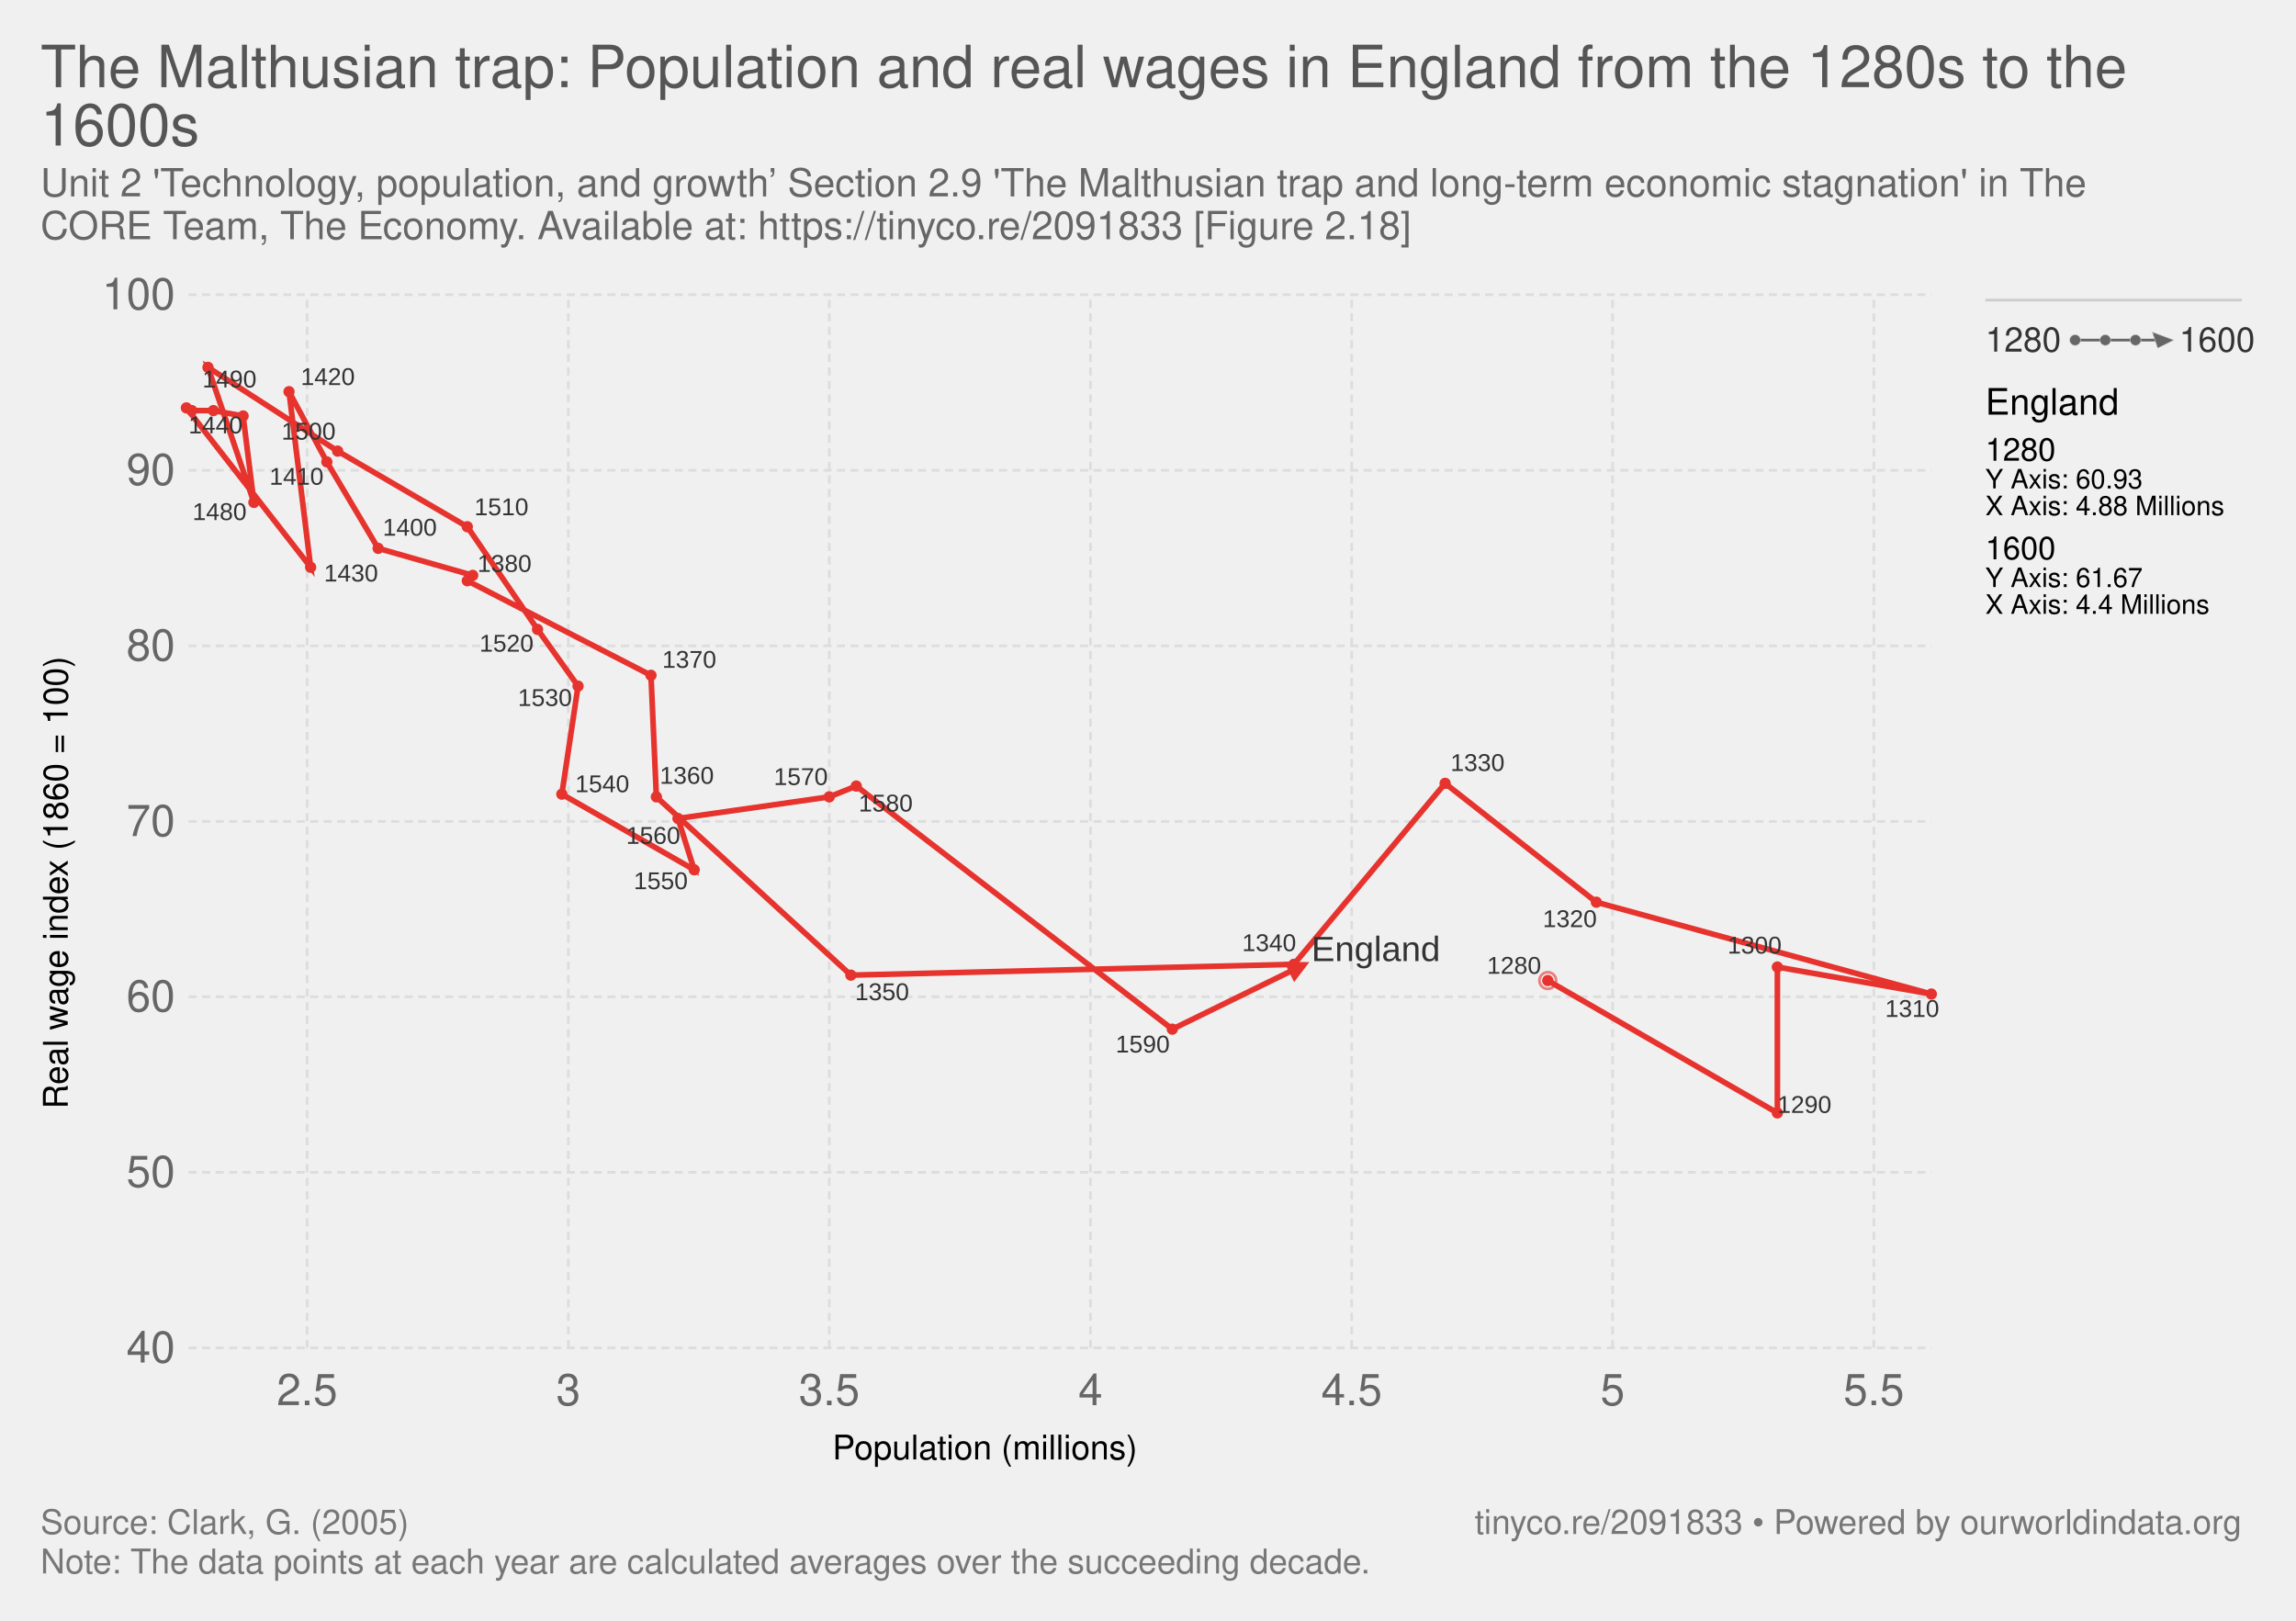
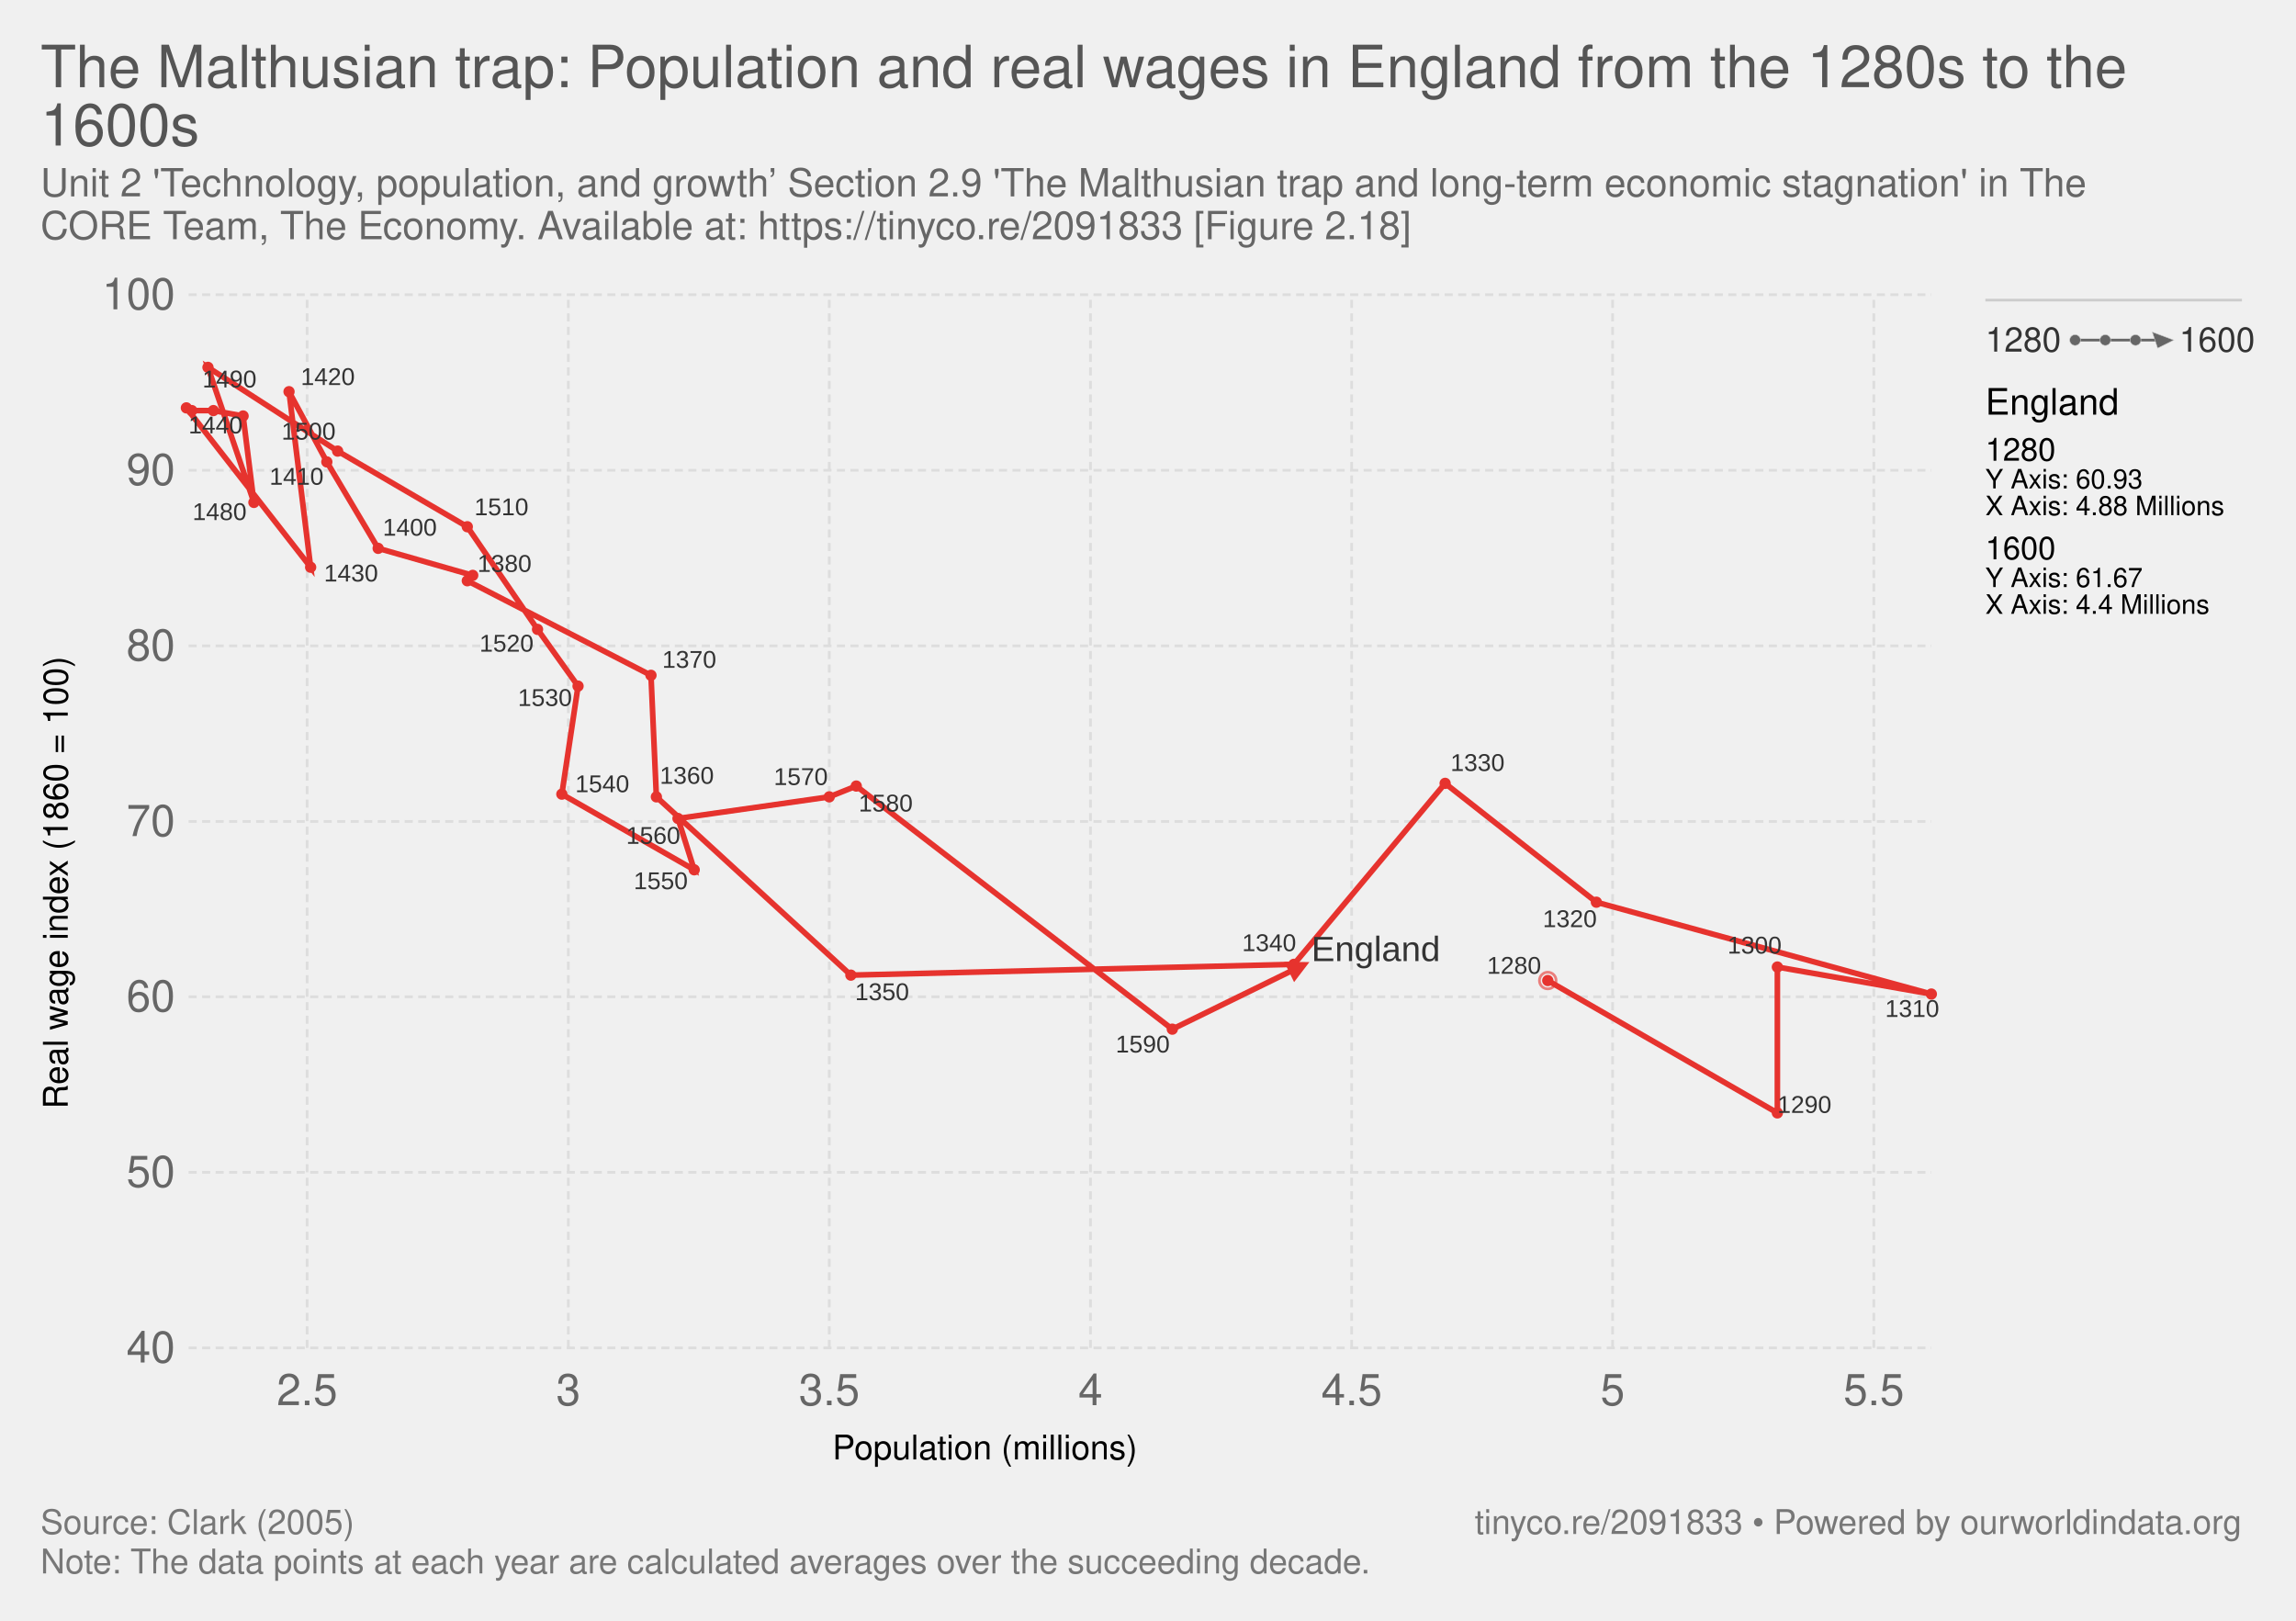
<svg xmlns="http://www.w3.org/2000/svg" version="1.1" style="font-family:'Helvetica Neue', Helvetica, Arial, sans-serif;font-size:18px;background-color:white;text-rendering:optimizeLegibility;-webkit-font-smoothing:antialiased" width="850" height="600">
  <g class="HeaderView">
    <a href="https://ourworldindata.org/grapher/the-malthusian-trap" target="_blank">
      <text font-size="21.60" x="15.0" y="32.3" fill="#555">
        <tspan x="15" y="32.28">The Malthusian trap: Population and real wages in England from the 1280s to the</tspan>
        <tspan x="15" y="53.88">1600s</tspan>
      </text>
    </a>
    <text font-size="14.40" x="15.0" y="72.7" fill="#666">
      <tspan x="15" y="72.72">Unit 2 'Technology, population, and growth’ Section 2.9 'The Malthusian trap and long-term economic stagnation' in The</tspan>
      <tspan x="15" y="88.56">CORE Team, The Economy. Available at: https://tinyco.re/2091833 [Figure 2.18]</tspan>
    </text>
  </g>
  <g>
    <g class="AxisBoxView">
      <g class="HorizontalAxis">
        <text font-size="12.60" x="308.2" y="540.3">
          <tspan x="308.174" y="540.28">Population (millions)</tspan>
        </text>
        <text x="113.7" y="520.2" fill="#666" text-anchor="middle" font-size="16.2">2.5</text>
        <text x="210.4" y="520.2" fill="#666" text-anchor="middle" font-size="16.2">3</text>
        <text x="307" y="520.2" fill="#666" text-anchor="middle" font-size="16.2">3.5</text>
        <text x="403.7" y="520.2" fill="#666" text-anchor="middle" font-size="16.2">4</text>
        <text x="500.4" y="520.2" fill="#666" text-anchor="middle" font-size="16.2">4.5</text>
        <text x="597" y="520.2" fill="#666" text-anchor="middle" font-size="16.2">5</text>
        <text x="693.7" y="520.2" fill="#666" text-anchor="middle" font-size="16.2">5.5</text>
      </g>
      <g class="VerticalAxis">
        <text font-size="12.60" x="-410.5" y="25.1" transform="rotate(-90)">
          <tspan x="-410.496" y="25.08">Real wage index (1860 = 100)</tspan>
        </text>
        <text x="64.82" y="499" fill="#666" dominant-baseline="middle" text-anchor="end" font-size="16.2">40</text>
        <text x="64.82" y="434" fill="#666" dominant-baseline="middle" text-anchor="end" font-size="16.2">50</text>
        <text x="64.82" y="369" fill="#666" dominant-baseline="middle" text-anchor="end" font-size="16.2">60</text>
        <text x="64.82" y="304.1" fill="#666" dominant-baseline="middle" text-anchor="end" font-size="16.2">70</text>
        <text x="64.82" y="239.1" fill="#666" dominant-baseline="middle" text-anchor="end" font-size="16.2">80</text>
        <text x="64.82" y="174.1" fill="#666" dominant-baseline="middle" text-anchor="end" font-size="16.2">90</text>
        <text x="64.82" y="109.1" fill="#666" dominant-baseline="middle" text-anchor="end" font-size="16.2">100</text>
      </g>
      <g class="AxisGridLines">
        <line x1="69.82" y1="499" x2="715.00" y2="499" stroke="#ddd" stroke-dasharray="3,2" />
        <line x1="69.82" y1="434" x2="715.00" y2="434" stroke="#ddd" stroke-dasharray="3,2" />
        <line x1="69.82" y1="369" x2="715.00" y2="369" stroke="#ddd" stroke-dasharray="3,2" />
        <line x1="69.82" y1="304.1" x2="715.00" y2="304.1" stroke="#ddd" stroke-dasharray="3,2" />
        <line x1="69.82" y1="239.1" x2="715.00" y2="239.1" stroke="#ddd" stroke-dasharray="3,2" />
        <line x1="69.82" y1="174.1" x2="715.00" y2="174.1" stroke="#ddd" stroke-dasharray="3,2" />
        <line x1="69.82" y1="109.1" x2="715.00" y2="109.1" stroke="#ddd" stroke-dasharray="3,2" />
      </g>
      <g class="AxisGridLines">
        <line x1="113.7" y1="499.00" x2="113.7" y2="109.10" stroke="#ddd" stroke-dasharray="3,2" />
        <line x1="210.4" y1="499.00" x2="210.4" y2="109.10" stroke="#ddd" stroke-dasharray="3,2" />
        <line x1="307" y1="499.00" x2="307" y2="109.10" stroke="#ddd" stroke-dasharray="3,2" />
        <line x1="403.7" y1="499.00" x2="403.7" y2="109.10" stroke="#ddd" stroke-dasharray="3,2" />
        <line x1="500.4" y1="499.00" x2="500.4" y2="109.10" stroke="#ddd" stroke-dasharray="3,2" />
        <line x1="597" y1="499.00" x2="597" y2="109.10" stroke="#ddd" stroke-dasharray="3,2" />
        <line x1="693.7" y1="499.00" x2="693.7" y2="109.10" stroke="#ddd" stroke-dasharray="3,2" />
      </g>
    </g>
-     <g class="PointsWithLabels clickable" clip-path="url(#scatterBounds-3)" font-family="Arial, sans-serif">
+     <g class="PointsWithLabels clickable" clip-path="url(#scatterBounds-7)" font-family="Arial, sans-serif">
      <rect x="69.816" y="109.1" width="645.184" height="389.9" fill="rgba(255,255,255,0)" />
      <defs>
-         <clipPath id="scatterBounds-3">
+         <clipPath id="scatterBounds-7">
          <rect x="59.816" y="99.1" width="665.184" height="409.9" />
        </clipPath>
      </defs>
      <g class="backgroundLabels" fill="#aaa" />
      <g class="key-England_0">
        <defs>
-           <marker id="key-England_0-arrow-3" fill="#e6332e" viewBox="0 -5 10 10" refX="5" refY="0" markerWidth="4" markerHeight="4" orient="auto">
+           <marker id="key-England_0-arrow-7" fill="#e6332e" viewBox="0 -5 10 10" refX="5" refY="0" markerWidth="4" markerHeight="4" orient="auto">
            <path d="M0,-5L10,0L0,5" />
          </marker>
-           <marker id="key-England_0-circle-3" viewBox="0 0 12 12" refX="4" refY="4" orient="auto" fill="#e6332e">
+           <marker id="key-England_0-circle-7" viewBox="0 0 12 12" refX="4" refY="4" orient="auto" fill="#e6332e">
            <circle cx="4" cy="4" r="4" />
          </marker>
        </defs>
        <circle cx="573.00" cy="363.00" r="3.089" fill="none" stroke="#e6332e" opacity="0.6" />
-         <polyline stroke-linecap="round" stroke="#e6332e" points="573.00,363.00 658.00,412.00 658.00,358.00 715.00,368.00 591.00,334.00 535.00,290.00 479.00,357.00 315.00,361.00 243.00,295.00 241.00,250.00 173.00,215.00 175.00,213.00 140.00,203.00 121.00,171.00 107.00,145.00 115.00,210.00 69.00,151.00 71.00,152.00 79.00,152.00 90.00,154.00 94.00,186.00 77.00,136.00 125.00,167.00 173.00,195.00 199.00,233.00 214.00,254.00 208.00,294.00 257.00,322.00 251.00,303.00 307.00,295.00 317.00,291.00 434.00,381.00 481.00,358.00" fill="none" stroke-width="2.089" opacity="1" marker-start="url(#key-England_0-circle-3)" marker-mid="url(#key-England_0-circle-3)" marker-end="url(#key-England_0-arrow-3)" />
+         <polyline stroke-linecap="round" stroke="#e6332e" points="573.00,363.00 658.00,412.00 658.00,358.00 715.00,368.00 591.00,334.00 535.00,290.00 479.00,357.00 315.00,361.00 243.00,295.00 241.00,250.00 173.00,215.00 175.00,213.00 140.00,203.00 121.00,171.00 107.00,145.00 115.00,210.00 69.00,151.00 71.00,152.00 79.00,152.00 90.00,154.00 94.00,186.00 77.00,136.00 125.00,167.00 173.00,195.00 199.00,233.00 214.00,254.00 208.00,294.00 257.00,322.00 251.00,303.00 307.00,295.00 317.00,291.00 434.00,381.00 481.00,358.00" fill="none" stroke-width="2.089" opacity="1" marker-start="url(#key-England_0-circle-7)" marker-mid="url(#key-England_0-circle-7)" marker-end="url(#key-England_0-arrow-7)" />
      </g>
      <text x="550.51" y="360.50" font-size="9" font-family="Arial, sans-serif" fill="#333">1280</text>
      <text x="658.00" y="412.00" font-size="9" font-family="Arial, sans-serif" fill="#333">1290</text>
      <text x="639.55" y="353.01" font-size="9" font-family="Arial, sans-serif" fill="#333">1300</text>
      <text x="697.90" y="376.46" font-size="9" font-family="Arial, sans-serif" fill="#333">1310</text>
      <text x="571.15" y="343.21" font-size="9" font-family="Arial, sans-serif" fill="#333">1320</text>
      <text x="536.99" y="285.41" font-size="9" font-family="Arial, sans-serif" fill="#333">1330</text>
      <text x="459.83" y="352.10" font-size="9" font-family="Arial, sans-serif" fill="#333">1340</text>
      <text x="316.54" y="370.26" font-size="9" font-family="Arial, sans-serif" fill="#333">1350</text>
      <text x="244.27" y="290.16" font-size="9" font-family="Arial, sans-serif" fill="#333">1360</text>
      <text x="245.16" y="247.23" font-size="9" font-family="Arial, sans-serif" fill="#333">1370</text>
      <text x="176.76" y="211.71" font-size="9" font-family="Arial, sans-serif" fill="#333">1380</text>
      <text x="141.71" y="198.30" font-size="9" font-family="Arial, sans-serif" fill="#333">1400</text>
      <text x="99.77" y="179.45" font-size="9" font-family="Arial, sans-serif" fill="#333">1410</text>
      <text x="111.35" y="142.53" font-size="9" font-family="Arial, sans-serif" fill="#333">1420</text>
      <text x="119.94" y="215.26" font-size="9" font-family="Arial, sans-serif" fill="#333">1430</text>
      <text x="69.78" y="160.44" font-size="9" font-family="Arial, sans-serif" fill="#333">1440</text>
      <text x="71.27" y="192.52" font-size="9" font-family="Arial, sans-serif" fill="#333">1480</text>
      <text x="74.95" y="143.43" font-size="9" font-family="Arial, sans-serif" fill="#333">1490</text>
      <text x="104.23" y="162.74" font-size="9" font-family="Arial, sans-serif" fill="#333">1500</text>
      <text x="175.62" y="190.74" font-size="9" font-family="Arial, sans-serif" fill="#333">1510</text>
      <text x="177.51" y="241.23" font-size="9" font-family="Arial, sans-serif" fill="#333">1520</text>
      <text x="191.73" y="261.35" font-size="9" font-family="Arial, sans-serif" fill="#333">1530</text>
      <text x="212.95" y="293.27" font-size="9" font-family="Arial, sans-serif" fill="#333">1540</text>
      <text x="234.61" y="329.17" font-size="9" font-family="Arial, sans-serif" fill="#333">1550</text>
      <text x="231.82" y="312.39" font-size="9" font-family="Arial, sans-serif" fill="#333">1560</text>
      <text x="286.46" y="290.60" font-size="9" font-family="Arial, sans-serif" fill="#333">1570</text>
      <text x="317.89" y="300.42" font-size="9" font-family="Arial, sans-serif" fill="#333">1580</text>
      <text x="413.04" y="389.64" font-size="9" font-family="Arial, sans-serif" fill="#333">1590</text>
      <text x="485.49" y="355.80" font-size="13" font-family="Arial, sans-serif" fill="#333">England</text>
    </g>
    <g class="ScatterColorLegend clickable" style="cursor:pointer" />
    <line x1="735" y1="111.1" x2="830" y2="111.1" stroke="#ccc" />
    <g class="clickable">
      <g class="ConnectedScatterLegend">
        <rect x="735" y="120.1" width="100" height="12.6" fill="#fff" opacity="0" />
        <text font-size="12.60" x="735.0" y="130.2" fill="#333">
          <tspan x="735" y="130.18">1280</tspan>
        </text>
        <text font-size="12.60" x="806.8" y="130.2" fill="#333">
          <tspan x="806.776" y="130.18">1600</tspan>
        </text>
        <line x1="768.224" y1="125.9" x2="801.776" y2="125.9" stroke="#666" stroke-width="1" />
        <circle cx="768.224" cy="125.9" r="2" fill="#666" stroke="#ccc" stroke-width="0.2" />
        <circle cx="779.408" cy="125.9" r="2" fill="#666" stroke="#ccc" stroke-width="0.2" />
        <circle cx="790.592" cy="125.9" r="2" fill="#666" stroke="#ccc" stroke-width="0.2" />
        <polygon points="798.78,130.90 801.78,122.90 804.78,128.90" cx="801.776" cy="125.9" r="3" fill="#666" stroke="#ccc" stroke-width="0.2" transform="rotate(90, 801.776, 125.9)" />
      </g>
    </g>
    <g class="scatterTooltip">
      <text font-size="13.50" x="735.0" y="153.5">
        <tspan x="735" y="153.5">England</tspan>
      </text>
      <text font-size="11.70" x="735.0" y="170.6">
        <tspan x="735" y="170.56">1280</tspan>
      </text>
      <text font-size="9.90" x="735.0" y="180.8">
        <tspan x="735" y="180.82">Y Axis: 60.93</tspan>
      </text>
      <text font-size="9.90" x="735.0" y="190.7">
        <tspan x="735" y="190.72">X Axis: 4.88 Millions</tspan>
      </text>
      <text font-size="11.70" x="735.0" y="207.1">
        <tspan x="735" y="207.06">1600</tspan>
      </text>
      <text font-size="9.90" x="735.0" y="217.3">
        <tspan x="735" y="217.32">Y Axis: 61.67</tspan>
      </text>
      <text font-size="9.90" x="735.0" y="227.2">
        <tspan x="735" y="227.22">X Axis: 4.4 Millions</tspan>
      </text>
    </g>
  </g>
  <g class="SourcesFooter" style="fill:#777">
    <g class="clickable" style="fill:#777">
      <text font-size="12.60" x="15.0" y="567.9">
-         <tspan x="15" y="567.88">Source: Clark, G. (2005)</tspan>
+         <tspan x="15" y="567.88">Source: Clark (2005)</tspan>
      </text>
    </g>
    <text font-size="12.60" x="15.0" y="582.5">
      <tspan x="15" y="582.48">Note: The data points at each year are calculated averages over the succeeding decade.</tspan>
    </text>
    <text font-size="12.60" x="546.0" y="567.9">
      <tspan x="545.956" y="567.88">
        <a target="_blank" style="fill: #777;" href="https://tinyco.re/2091833">tinyco.re/2091833</a> • <a href="https://ourworldindata.org" target="_blank">Powered by ourworldindata.org</a>
      </tspan>
    </text>
  </g>
</svg>
